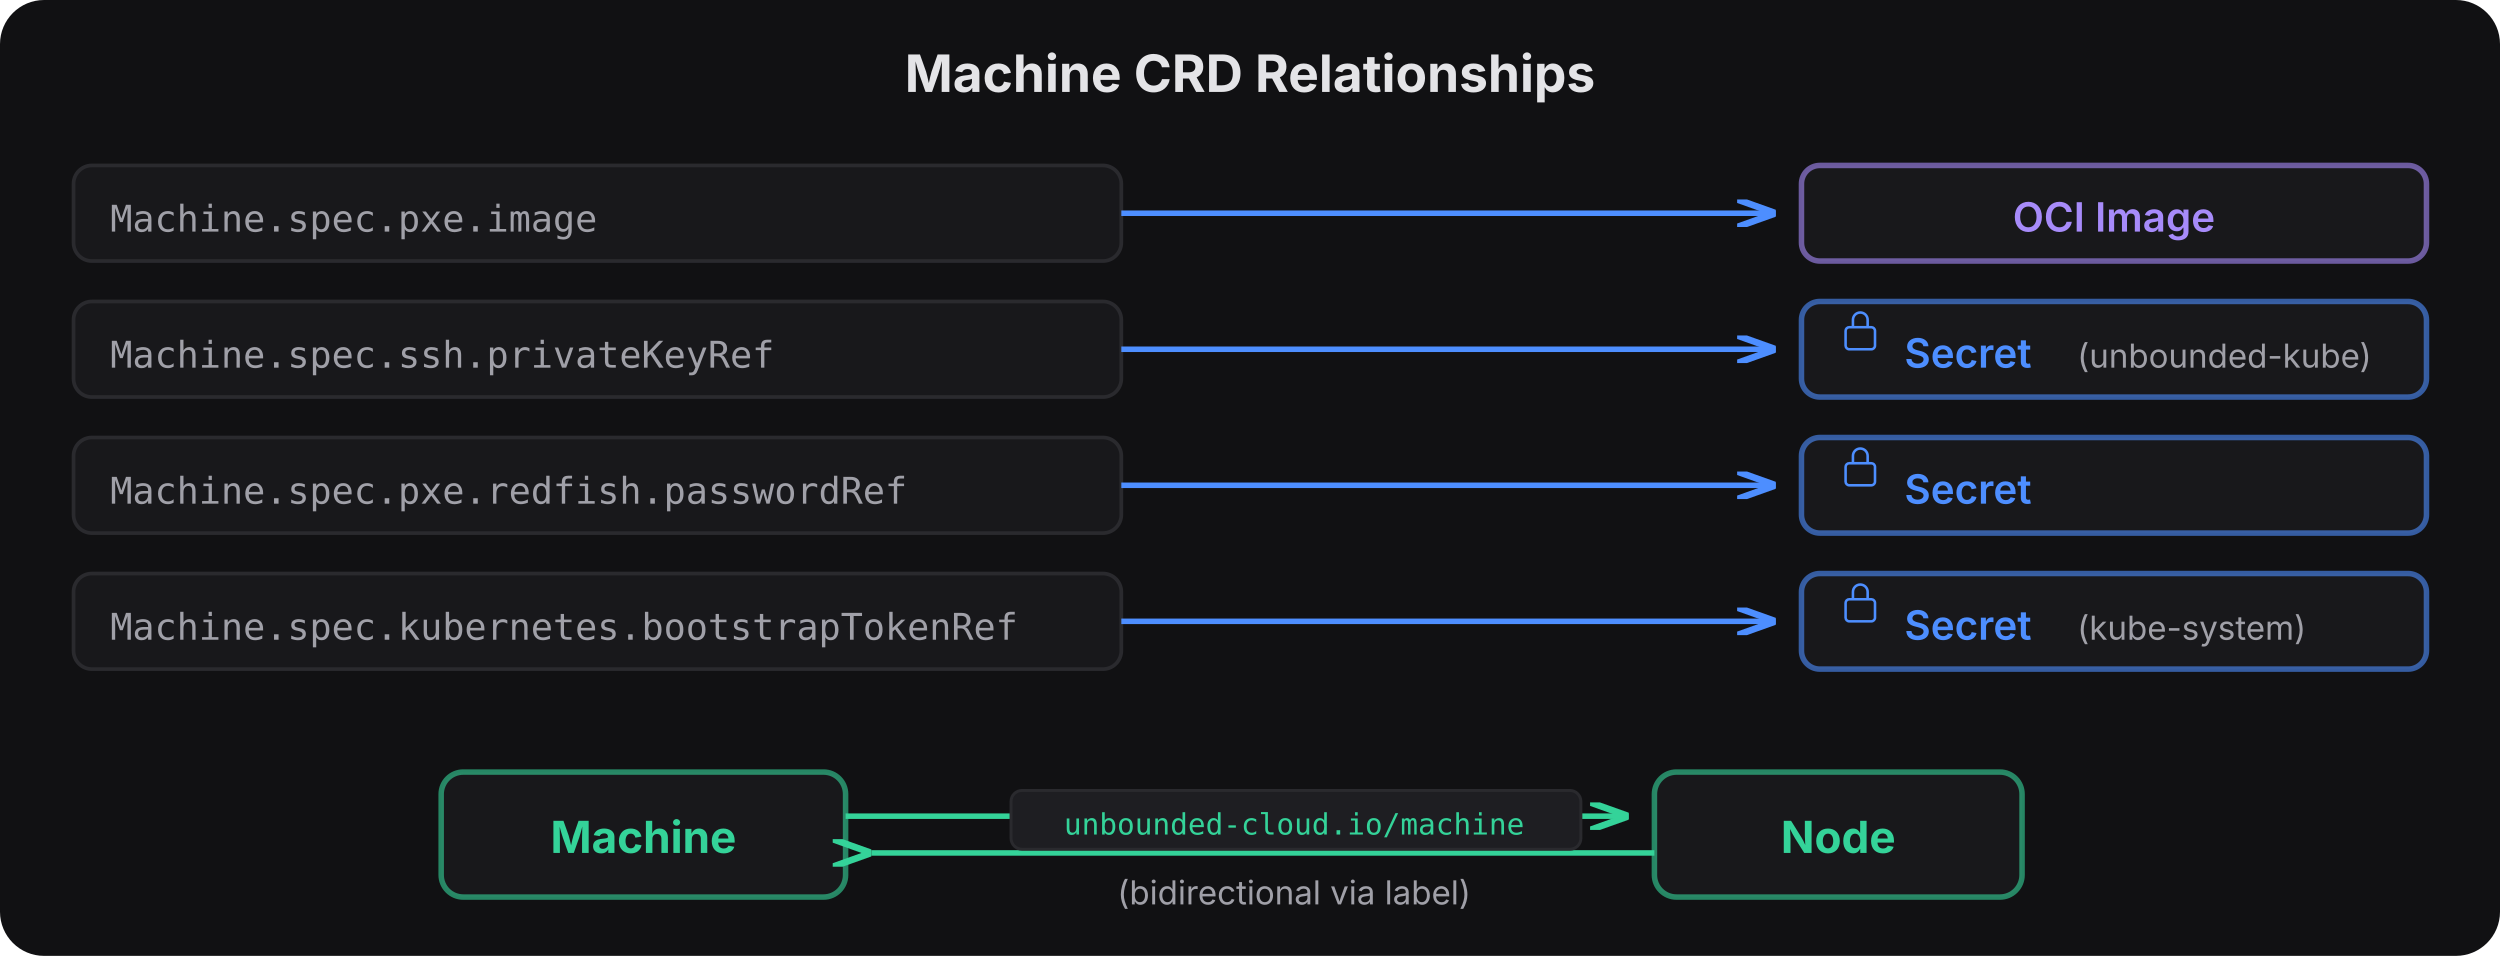
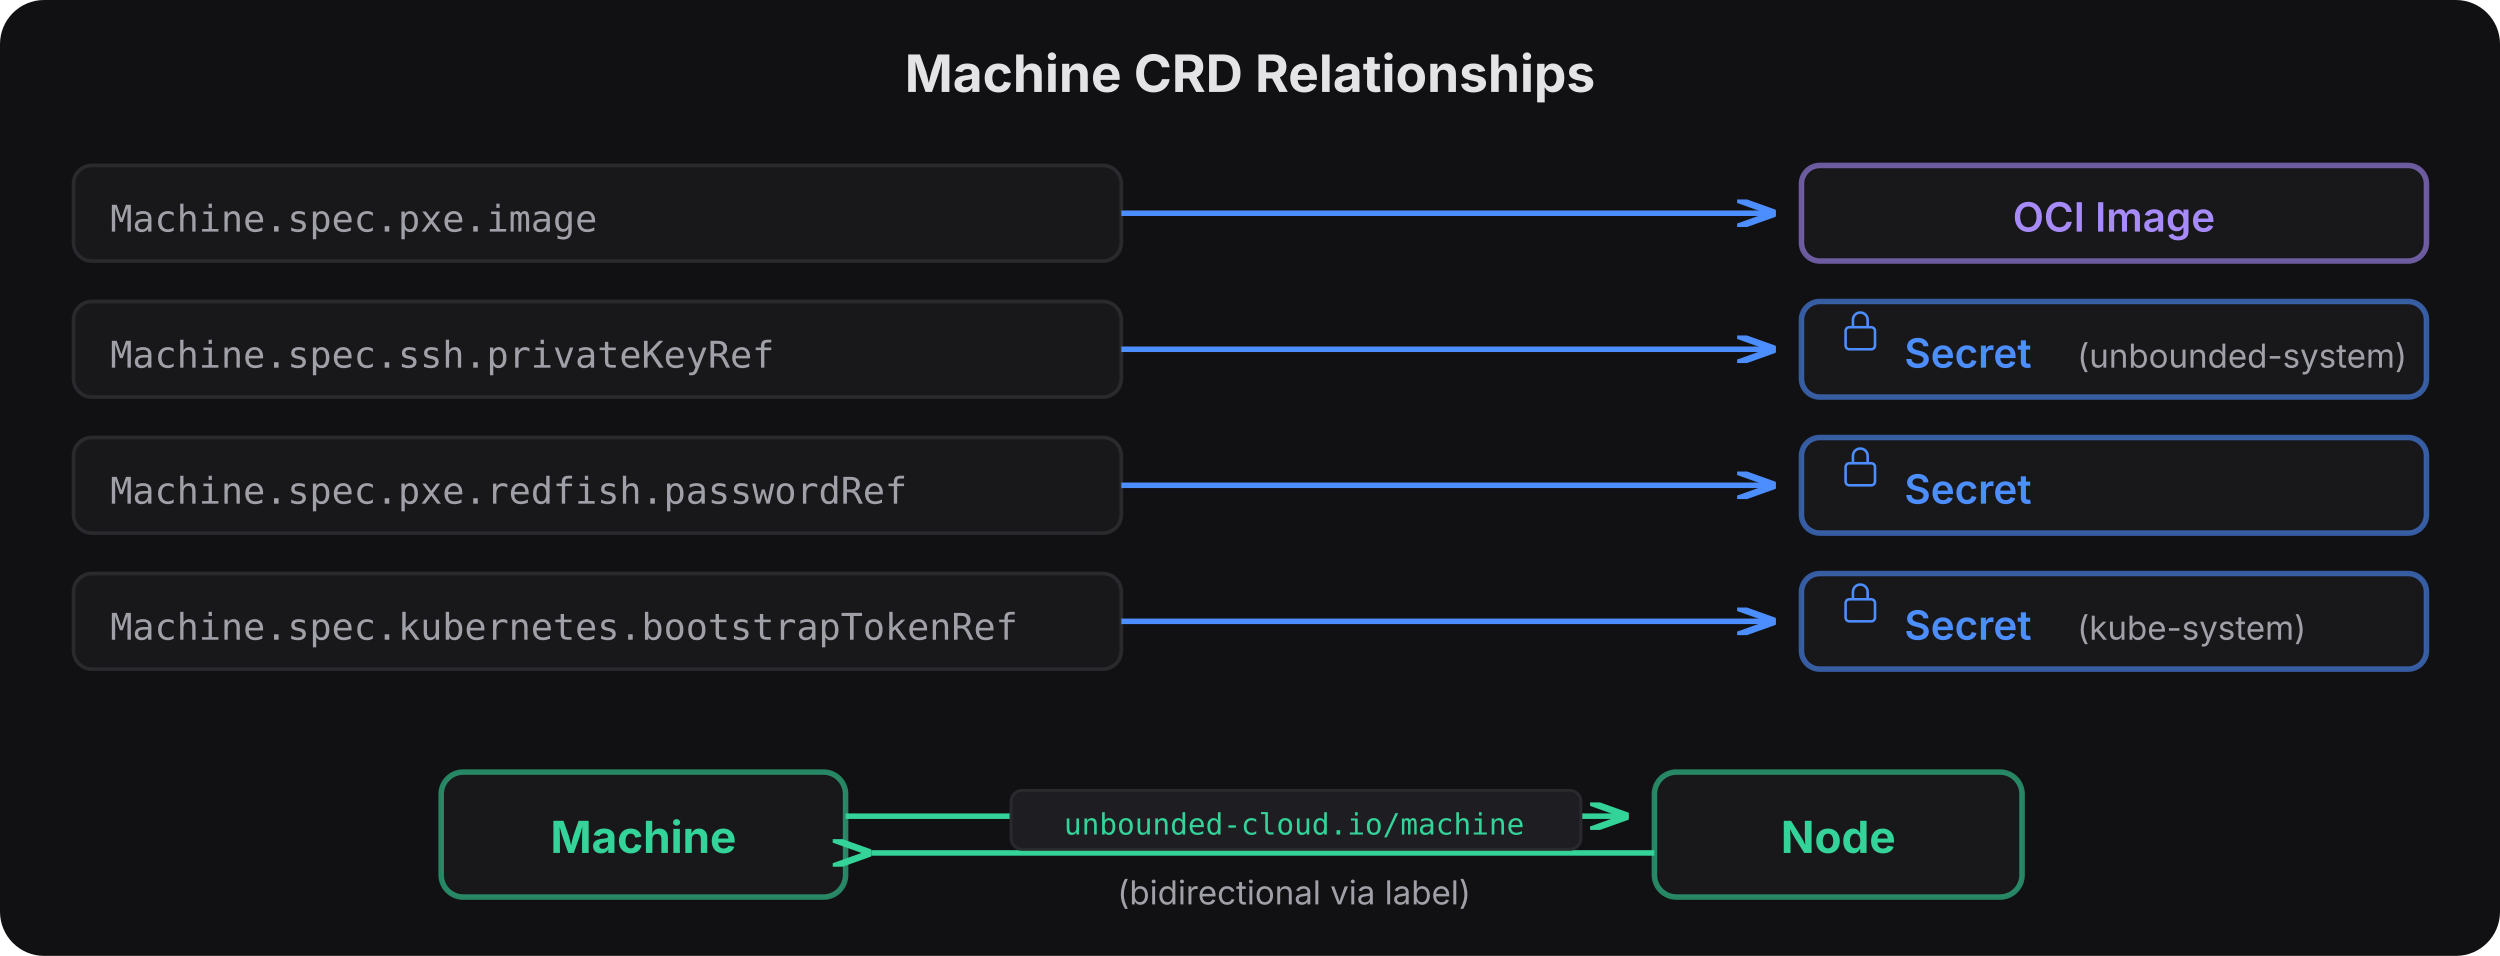
<svg xmlns="http://www.w3.org/2000/svg" viewBox="0 0 680 260" font-family="Inter, -apple-system, BlinkMacSystemFont, sans-serif">
  <defs>
    <marker id="arrowR" markerWidth="7" markerHeight="5" refX="7" refY="2.5" orient="auto">
      <path d="M0,0 L7,2.5 L0,5" fill="none" stroke="#4d8eff" stroke-width="1.2" />
    </marker>
    <marker id="arrowL" markerWidth="7" markerHeight="5" refX="0" refY="2.5" orient="auto">
      <path d="M7,0 L0,2.5 L7,5" fill="none" stroke="#34d399" stroke-width="1.2" />
    </marker>
    <marker id="arrowRGreen" markerWidth="7" markerHeight="5" refX="7" refY="2.5" orient="auto">
      <path d="M0,0 L7,2.5 L0,5" fill="none" stroke="#34d399" stroke-width="1.2" />
    </marker>
  </defs>
  <rect width="680" height="260" rx="12" fill="#111113" />
  <text x="340" y="25" text-anchor="middle" fill="#e4e4e7" font-size="14" font-weight="700">Machine CRD Relationships</text>
  <rect x="20" y="45" width="285" height="26" rx="5" fill="#18181b" stroke="#2a2a2e" stroke-width="1" />
  <text x="30" y="63" fill="#a0a0a8" font-size="10" font-family="'SF Mono', 'Fira Code', monospace">Machine.spec.pxe.image</text>
  <rect x="20" y="82" width="285" height="26" rx="5" fill="#18181b" stroke="#2a2a2e" stroke-width="1" />
  <text x="30" y="100" fill="#a0a0a8" font-size="10" font-family="'SF Mono', 'Fira Code', monospace">Machine.spec.ssh.privateKeyRef</text>
  <rect x="20" y="119" width="285" height="26" rx="5" fill="#18181b" stroke="#2a2a2e" stroke-width="1" />
  <text x="30" y="137" fill="#a0a0a8" font-size="10" font-family="'SF Mono', 'Fira Code', monospace">Machine.spec.pxe.redfish.passwordRef</text>
  <rect x="20" y="156" width="285" height="26" rx="5" fill="#18181b" stroke="#2a2a2e" stroke-width="1" />
  <text x="30" y="174" fill="#a0a0a8" font-size="10" font-family="'SF Mono', 'Fira Code', monospace">Machine.spec.kubernetes.bootstrapTokenRef</text>
  <rect x="490" y="45" width="170" height="26" rx="5" fill="#18181b" stroke="#a78bfa" stroke-width="1.5" stroke-opacity="0.6" />
  <text x="575" y="63" text-anchor="middle" fill="#a78bfa" font-size="11" font-weight="600">OCI Image</text>
  <rect x="490" y="82" width="170" height="26" rx="5" fill="#18181b" stroke="#4d8eff" stroke-width="1.5" stroke-opacity="0.6" />
  <rect x="502" y="89" width="8" height="6" rx="1" fill="none" stroke="#4d8eff" stroke-width="0.7" />
  <path d="M504,89 L504,87 A2,2 0 0,1 508,87 L508,89" fill="none" stroke="#4d8eff" stroke-width="0.7" />
  <text x="518" y="100" fill="#4d8eff" font-size="11" font-weight="600">Secret</text>
-   <text x="565" y="100" fill="#a0a0a8" font-size="9">(unbounded-kube)</text>
+   <text x="565" y="100" fill="#a0a0a8" font-size="9">(unbounded-system)</text>
  <rect x="490" y="119" width="170" height="26" rx="5" fill="#18181b" stroke="#4d8eff" stroke-width="1.5" stroke-opacity="0.6" />
  <rect x="502" y="126" width="8" height="6" rx="1" fill="none" stroke="#4d8eff" stroke-width="0.7" />
  <path d="M504,126 L504,124 A2,2 0 0,1 508,124 L508,126" fill="none" stroke="#4d8eff" stroke-width="0.7" />
  <text x="518" y="137" fill="#4d8eff" font-size="11" font-weight="600">Secret</text>
  <rect x="490" y="156" width="170" height="26" rx="5" fill="#18181b" stroke="#4d8eff" stroke-width="1.5" stroke-opacity="0.6" />
  <rect x="502" y="163" width="8" height="6" rx="1" fill="none" stroke="#4d8eff" stroke-width="0.7" />
  <path d="M504,163 L504,161 A2,2 0 0,1 508,161 L508,163" fill="none" stroke="#4d8eff" stroke-width="0.7" />
  <text x="518" y="174" fill="#4d8eff" font-size="11" font-weight="600">Secret</text>
  <text x="565" y="174" fill="#a0a0a8" font-size="9">(kube-system)</text>
  <line x1="305" y1="58" x2="483" y2="58" stroke="#4d8eff" stroke-width="1.5" marker-end="url(#arrowR)" />
  <line x1="305" y1="95" x2="483" y2="95" stroke="#4d8eff" stroke-width="1.5" marker-end="url(#arrowR)" />
  <line x1="305" y1="132" x2="483" y2="132" stroke="#4d8eff" stroke-width="1.5" marker-end="url(#arrowR)" />
  <line x1="305" y1="169" x2="483" y2="169" stroke="#4d8eff" stroke-width="1.5" marker-end="url(#arrowR)" />
  <rect x="120" y="210" width="110" height="34" rx="6" fill="#18181b" stroke="#34d399" stroke-width="1.5" stroke-opacity="0.6" />
  <text x="175" y="232" text-anchor="middle" fill="#34d399" font-size="12" font-weight="700">Machine</text>
  <rect x="450" y="210" width="100" height="34" rx="6" fill="#18181b" stroke="#34d399" stroke-width="1.5" stroke-opacity="0.6" />
  <text x="500" y="232" text-anchor="middle" fill="#34d399" font-size="12" font-weight="700">Node</text>
  <line x1="230" y1="222" x2="443" y2="222" stroke="#34d399" stroke-width="1.5" marker-end="url(#arrowRGreen)" />
  <line x1="450" y1="232" x2="237" y2="232" stroke="#34d399" stroke-width="1.5" marker-end="url(#arrowL)" />
  <rect x="275" y="215" width="155" height="16" rx="3" fill="#1e1e22" stroke="#2a2a2e" stroke-width="0.8" />
  <text x="352" y="227" text-anchor="middle" fill="#34d399" font-size="8" font-family="'SF Mono', 'Fira Code', monospace">unbounded-cloud.io/machine</text>
  <text x="352" y="246" text-anchor="middle" fill="#a0a0a8" font-size="9">(bidirectional via label)</text>
</svg>
